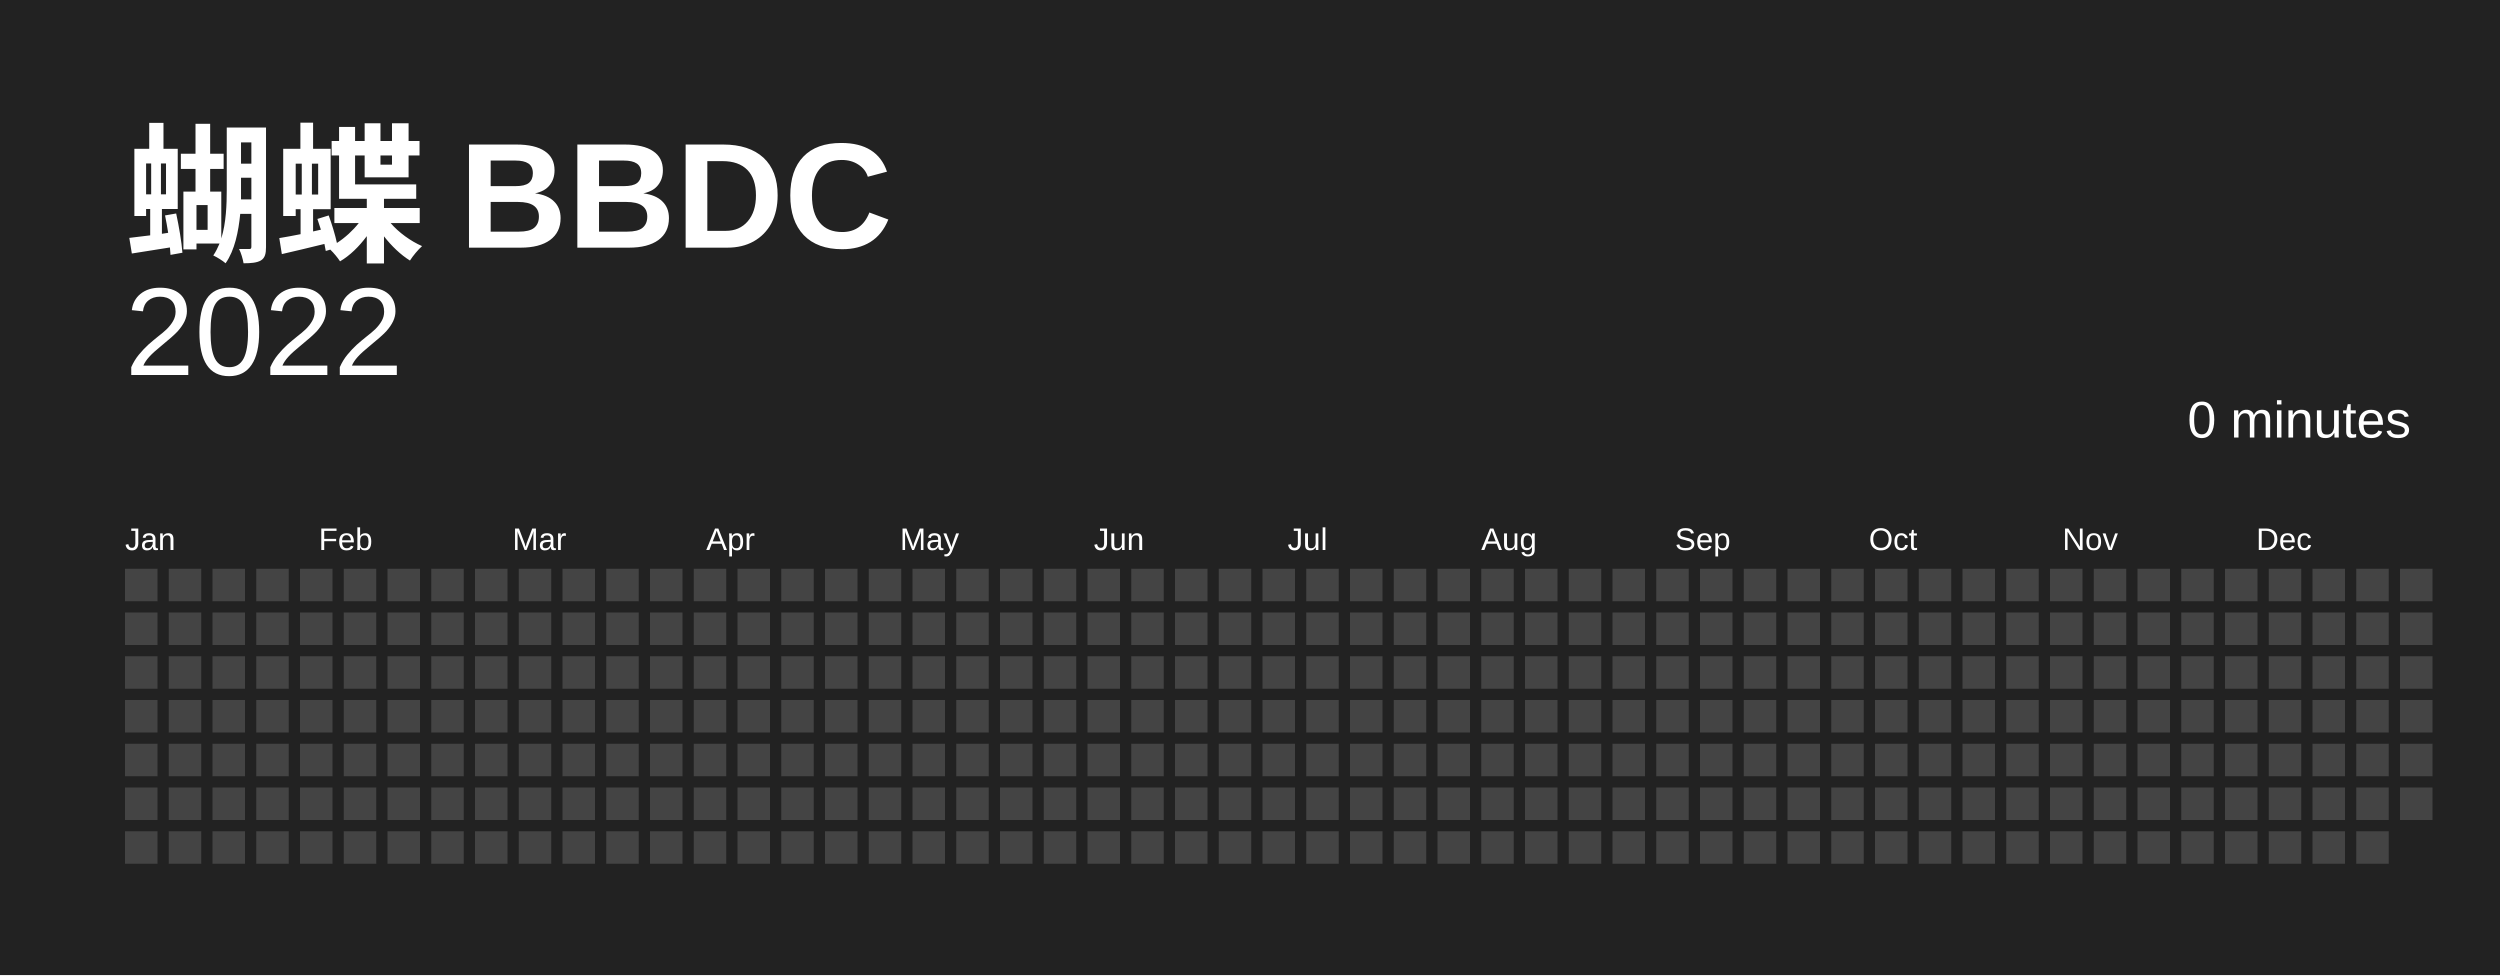
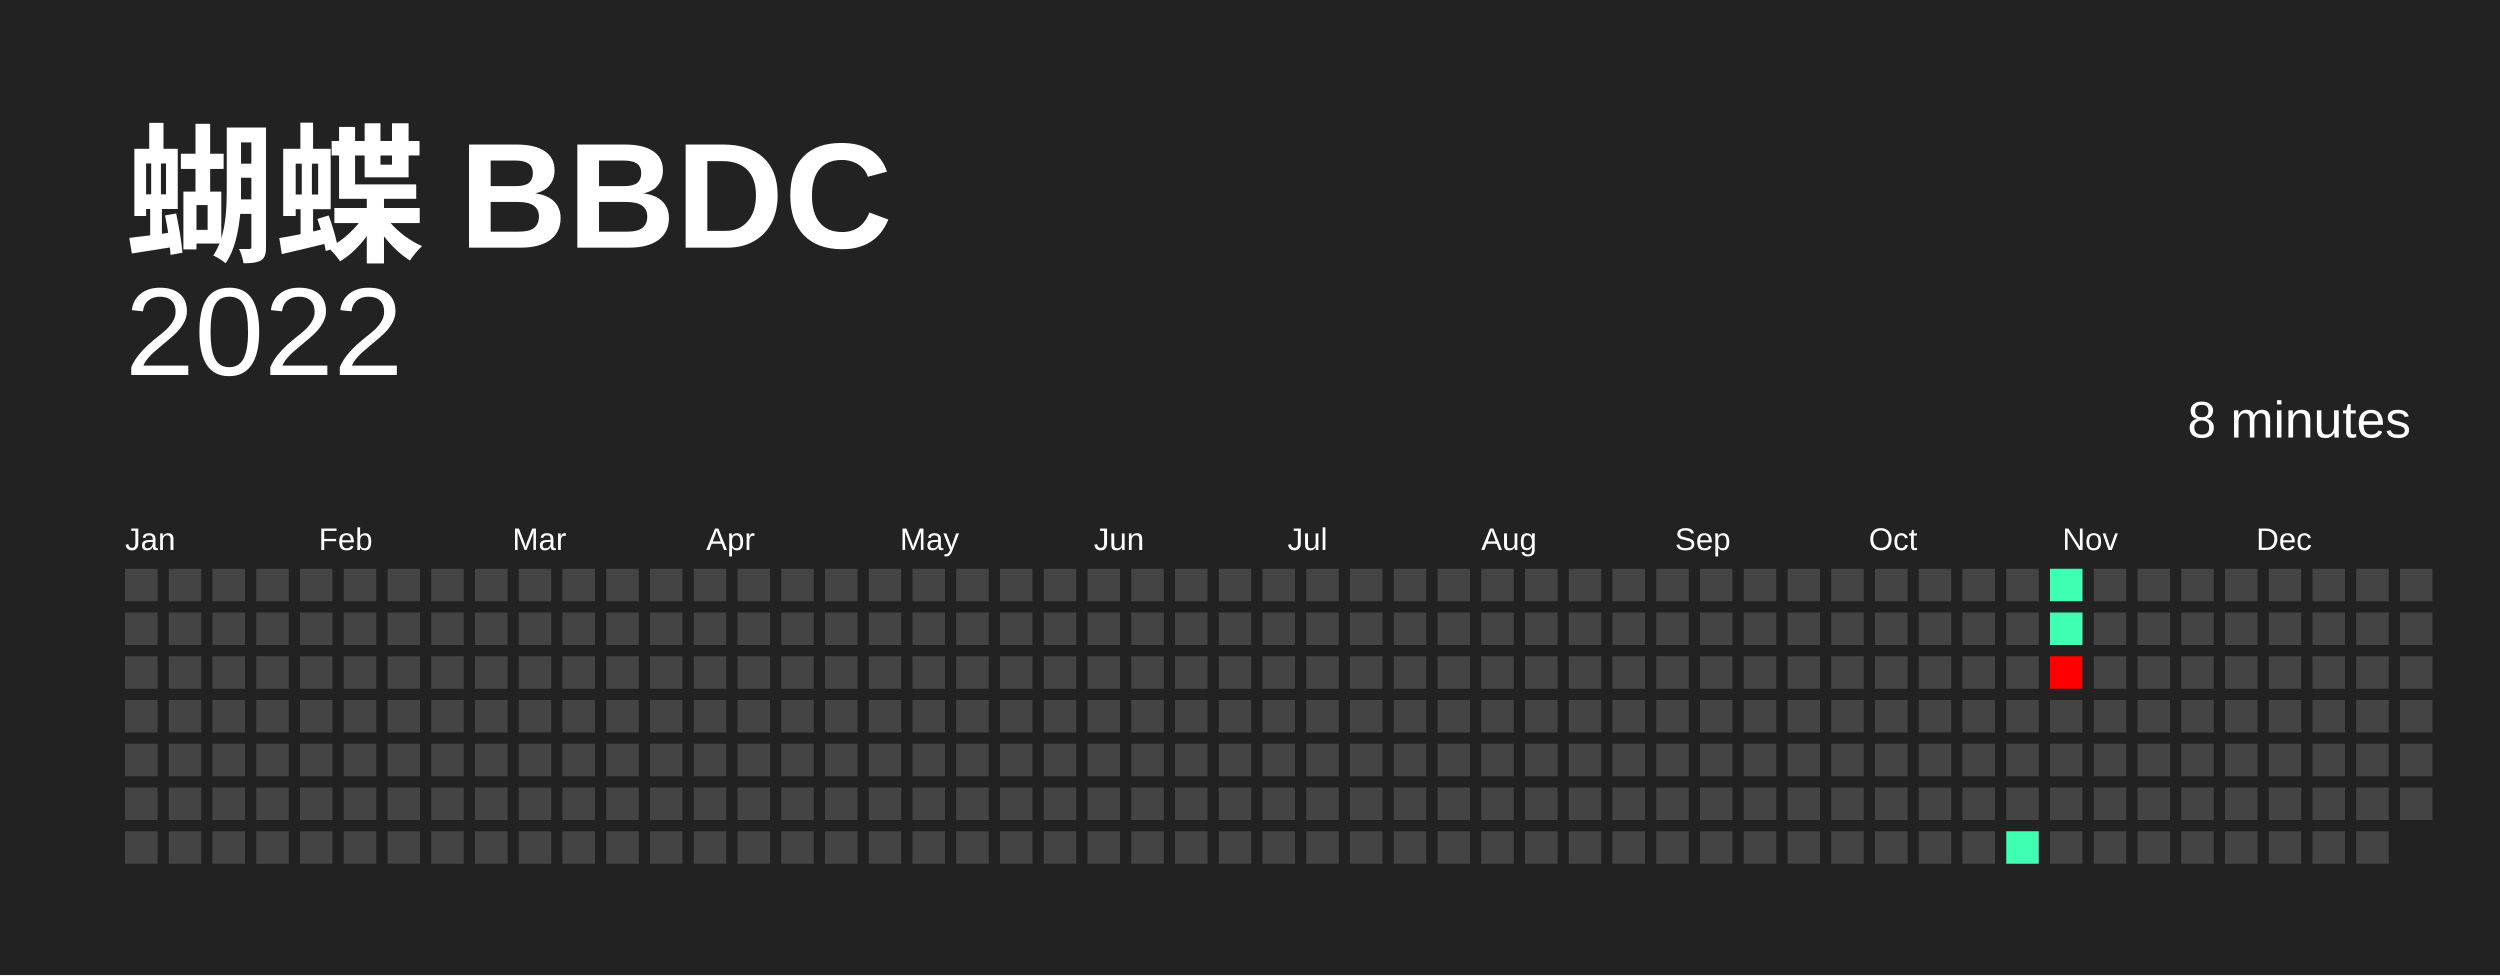
<svg xmlns="http://www.w3.org/2000/svg" baseProfile="full" height="78mm" version="1.1" viewBox="0,0,200,78" width="200mm">
  <defs />
  <rect fill="#222222" height="78" width="200" x="0" y="0" />
  <text fill="#FFFFFF" style="font-size:12px; font-family:Arial; font-weight:bold;" x="10" y="20">蝴蝶 BBDC</text>
  <text alignment-baseline="hanging" fill="#FFFFFF" style="font-size:10.0px; font-family:Arial;" x="10" y="30">2022</text>
-   <text alignment-baseline="hanging" fill="#FFFFFF" style="font-size:4.125px; font-family:Arial;" x="175" y="35">0 minutes</text>
+   <text alignment-baseline="hanging" fill="#FFFFFF" style="font-size:4.125px; font-family:Arial;" x="175" y="35">8 minutes</text>
  <text fill="#FFFFFF" style="font-size:2.5px; font-family:Arial" x="10.0" y="44">Jan</text>
  <text fill="#FFFFFF" style="font-size:2.5px; font-family:Arial" x="25.5" y="44">Feb</text>
  <text fill="#FFFFFF" style="font-size:2.5px; font-family:Arial" x="41.0" y="44">Mar</text>
  <text fill="#FFFFFF" style="font-size:2.5px; font-family:Arial" x="56.5" y="44">Apr</text>
  <text fill="#FFFFFF" style="font-size:2.5px; font-family:Arial" x="72.0" y="44">May</text>
  <text fill="#FFFFFF" style="font-size:2.5px; font-family:Arial" x="87.5" y="44">Jun</text>
  <text fill="#FFFFFF" style="font-size:2.5px; font-family:Arial" x="103.0" y="44">Jul</text>
  <text fill="#FFFFFF" style="font-size:2.5px; font-family:Arial" x="118.5" y="44">Aug</text>
  <text fill="#FFFFFF" style="font-size:2.5px; font-family:Arial" x="134.0" y="44">Sep</text>
  <text fill="#FFFFFF" style="font-size:2.5px; font-family:Arial" x="149.5" y="44">Oct</text>
  <text fill="#FFFFFF" style="font-size:2.5px; font-family:Arial" x="165.0" y="44">Nov</text>
  <text fill="#FFFFFF" style="font-size:2.5px; font-family:Arial" x="180.5" y="44">Dec</text>
  <rect fill="#444444" height="2.6" width="2.6" x="10.0" y="45.5" />
  <rect fill="#444444" height="2.6" width="2.6" x="10.0" y="49.0" />
  <rect fill="#444444" height="2.6" width="2.6" x="10.0" y="52.5" />
  <rect fill="#444444" height="2.6" width="2.6" x="10.0" y="56.0" />
  <rect fill="#444444" height="2.6" width="2.6" x="10.0" y="59.5" />
  <rect fill="#444444" height="2.6" width="2.6" x="10.0" y="63.0" />
  <rect fill="#444444" height="2.6" width="2.6" x="10.0" y="66.5" />
  <rect fill="#444444" height="2.6" width="2.6" x="13.5" y="45.5" />
  <rect fill="#444444" height="2.6" width="2.6" x="13.5" y="49.0" />
  <rect fill="#444444" height="2.6" width="2.6" x="13.5" y="52.5" />
  <rect fill="#444444" height="2.6" width="2.6" x="13.5" y="56.0" />
  <rect fill="#444444" height="2.6" width="2.6" x="13.5" y="59.5" />
  <rect fill="#444444" height="2.6" width="2.6" x="13.5" y="63.0" />
  <rect fill="#444444" height="2.6" width="2.6" x="13.5" y="66.5" />
  <rect fill="#444444" height="2.6" width="2.6" x="17.0" y="45.5" />
  <rect fill="#444444" height="2.6" width="2.6" x="17.0" y="49.0" />
  <rect fill="#444444" height="2.6" width="2.6" x="17.0" y="52.5" />
  <rect fill="#444444" height="2.6" width="2.6" x="17.0" y="56.0" />
  <rect fill="#444444" height="2.6" width="2.6" x="17.0" y="59.5" />
  <rect fill="#444444" height="2.6" width="2.6" x="17.0" y="63.0" />
  <rect fill="#444444" height="2.6" width="2.6" x="17.0" y="66.5" />
  <rect fill="#444444" height="2.6" width="2.6" x="20.5" y="45.5" />
  <rect fill="#444444" height="2.6" width="2.6" x="20.5" y="49.0" />
  <rect fill="#444444" height="2.6" width="2.6" x="20.5" y="52.5" />
  <rect fill="#444444" height="2.6" width="2.6" x="20.5" y="56.0" />
  <rect fill="#444444" height="2.6" width="2.6" x="20.5" y="59.5" />
  <rect fill="#444444" height="2.6" width="2.6" x="20.5" y="63.0" />
  <rect fill="#444444" height="2.6" width="2.6" x="20.5" y="66.5" />
  <rect fill="#444444" height="2.6" width="2.6" x="24.0" y="45.5" />
  <rect fill="#444444" height="2.6" width="2.6" x="24.0" y="49.0" />
  <rect fill="#444444" height="2.6" width="2.6" x="24.0" y="52.5" />
  <rect fill="#444444" height="2.6" width="2.6" x="24.0" y="56.0" />
  <rect fill="#444444" height="2.6" width="2.6" x="24.0" y="59.5" />
  <rect fill="#444444" height="2.6" width="2.6" x="24.0" y="63.0" />
  <rect fill="#444444" height="2.6" width="2.6" x="24.0" y="66.5" />
  <rect fill="#444444" height="2.6" width="2.6" x="27.5" y="45.5" />
  <rect fill="#444444" height="2.6" width="2.6" x="27.5" y="49.0" />
  <rect fill="#444444" height="2.6" width="2.6" x="27.5" y="52.5" />
  <rect fill="#444444" height="2.6" width="2.6" x="27.5" y="56.0" />
  <rect fill="#444444" height="2.6" width="2.6" x="27.5" y="59.5" />
  <rect fill="#444444" height="2.6" width="2.6" x="27.5" y="63.0" />
  <rect fill="#444444" height="2.6" width="2.6" x="27.5" y="66.5" />
  <rect fill="#444444" height="2.6" width="2.6" x="31.0" y="45.5" />
  <rect fill="#444444" height="2.6" width="2.6" x="31.0" y="49.0" />
  <rect fill="#444444" height="2.6" width="2.6" x="31.0" y="52.5" />
  <rect fill="#444444" height="2.6" width="2.6" x="31.0" y="56.0" />
  <rect fill="#444444" height="2.6" width="2.6" x="31.0" y="59.5" />
  <rect fill="#444444" height="2.6" width="2.6" x="31.0" y="63.0" />
  <rect fill="#444444" height="2.6" width="2.6" x="31.0" y="66.5" />
  <rect fill="#444444" height="2.6" width="2.6" x="34.5" y="45.5" />
  <rect fill="#444444" height="2.6" width="2.6" x="34.5" y="49.0" />
  <rect fill="#444444" height="2.6" width="2.6" x="34.5" y="52.5" />
  <rect fill="#444444" height="2.6" width="2.6" x="34.5" y="56.0" />
  <rect fill="#444444" height="2.6" width="2.6" x="34.5" y="59.5" />
  <rect fill="#444444" height="2.6" width="2.6" x="34.5" y="63.0" />
  <rect fill="#444444" height="2.6" width="2.6" x="34.5" y="66.5" />
  <rect fill="#444444" height="2.6" width="2.6" x="38.0" y="45.5" />
  <rect fill="#444444" height="2.6" width="2.6" x="38.0" y="49.0" />
  <rect fill="#444444" height="2.6" width="2.6" x="38.0" y="52.5" />
  <rect fill="#444444" height="2.6" width="2.6" x="38.0" y="56.0" />
  <rect fill="#444444" height="2.6" width="2.6" x="38.0" y="59.5" />
  <rect fill="#444444" height="2.6" width="2.6" x="38.0" y="63.0" />
  <rect fill="#444444" height="2.6" width="2.6" x="38.0" y="66.5" />
  <rect fill="#444444" height="2.6" width="2.6" x="41.5" y="45.5" />
  <rect fill="#444444" height="2.6" width="2.6" x="41.5" y="49.0" />
  <rect fill="#444444" height="2.6" width="2.6" x="41.5" y="52.5" />
  <rect fill="#444444" height="2.6" width="2.6" x="41.5" y="56.0" />
  <rect fill="#444444" height="2.6" width="2.6" x="41.5" y="59.5" />
  <rect fill="#444444" height="2.6" width="2.6" x="41.5" y="63.0" />
  <rect fill="#444444" height="2.6" width="2.6" x="41.5" y="66.5" />
  <rect fill="#444444" height="2.6" width="2.6" x="45.0" y="45.5" />
  <rect fill="#444444" height="2.6" width="2.6" x="45.0" y="49.0" />
  <rect fill="#444444" height="2.6" width="2.6" x="45.0" y="52.5" />
  <rect fill="#444444" height="2.6" width="2.6" x="45.0" y="56.0" />
  <rect fill="#444444" height="2.6" width="2.6" x="45.0" y="59.5" />
  <rect fill="#444444" height="2.6" width="2.6" x="45.0" y="63.0" />
  <rect fill="#444444" height="2.6" width="2.6" x="45.0" y="66.5" />
  <rect fill="#444444" height="2.6" width="2.6" x="48.5" y="45.5" />
  <rect fill="#444444" height="2.6" width="2.6" x="48.5" y="49.0" />
  <rect fill="#444444" height="2.6" width="2.6" x="48.5" y="52.5" />
  <rect fill="#444444" height="2.6" width="2.6" x="48.5" y="56.0" />
  <rect fill="#444444" height="2.6" width="2.6" x="48.5" y="59.5" />
  <rect fill="#444444" height="2.6" width="2.6" x="48.5" y="63.0" />
  <rect fill="#444444" height="2.6" width="2.6" x="48.5" y="66.5" />
  <rect fill="#444444" height="2.6" width="2.6" x="52.0" y="45.5" />
  <rect fill="#444444" height="2.6" width="2.6" x="52.0" y="49.0" />
  <rect fill="#444444" height="2.6" width="2.6" x="52.0" y="52.5" />
  <rect fill="#444444" height="2.6" width="2.6" x="52.0" y="56.0" />
  <rect fill="#444444" height="2.6" width="2.6" x="52.0" y="59.5" />
  <rect fill="#444444" height="2.6" width="2.6" x="52.0" y="63.0" />
  <rect fill="#444444" height="2.6" width="2.6" x="52.0" y="66.5" />
  <rect fill="#444444" height="2.6" width="2.6" x="55.5" y="45.5" />
  <rect fill="#444444" height="2.6" width="2.6" x="55.5" y="49.0" />
  <rect fill="#444444" height="2.6" width="2.6" x="55.5" y="52.5" />
  <rect fill="#444444" height="2.6" width="2.6" x="55.5" y="56.0" />
  <rect fill="#444444" height="2.6" width="2.6" x="55.5" y="59.5" />
  <rect fill="#444444" height="2.6" width="2.6" x="55.5" y="63.0" />
  <rect fill="#444444" height="2.6" width="2.6" x="55.5" y="66.5" />
  <rect fill="#444444" height="2.6" width="2.6" x="59.0" y="45.5" />
  <rect fill="#444444" height="2.6" width="2.6" x="59.0" y="49.0" />
  <rect fill="#444444" height="2.6" width="2.6" x="59.0" y="52.5" />
  <rect fill="#444444" height="2.6" width="2.6" x="59.0" y="56.0" />
  <rect fill="#444444" height="2.6" width="2.6" x="59.0" y="59.5" />
  <rect fill="#444444" height="2.6" width="2.6" x="59.0" y="63.0" />
  <rect fill="#444444" height="2.6" width="2.6" x="59.0" y="66.5" />
  <rect fill="#444444" height="2.6" width="2.6" x="62.5" y="45.5" />
  <rect fill="#444444" height="2.6" width="2.6" x="62.5" y="49.0" />
  <rect fill="#444444" height="2.6" width="2.6" x="62.5" y="52.5" />
  <rect fill="#444444" height="2.6" width="2.6" x="62.5" y="56.0" />
  <rect fill="#444444" height="2.6" width="2.6" x="62.5" y="59.5" />
  <rect fill="#444444" height="2.6" width="2.6" x="62.5" y="63.0" />
  <rect fill="#444444" height="2.6" width="2.6" x="62.5" y="66.5" />
  <rect fill="#444444" height="2.6" width="2.6" x="66.0" y="45.5" />
  <rect fill="#444444" height="2.6" width="2.6" x="66.0" y="49.0" />
  <rect fill="#444444" height="2.6" width="2.6" x="66.0" y="52.5" />
  <rect fill="#444444" height="2.6" width="2.6" x="66.0" y="56.0" />
  <rect fill="#444444" height="2.6" width="2.6" x="66.0" y="59.5" />
  <rect fill="#444444" height="2.6" width="2.6" x="66.0" y="63.0" />
  <rect fill="#444444" height="2.6" width="2.6" x="66.0" y="66.5" />
  <rect fill="#444444" height="2.6" width="2.6" x="69.5" y="45.5" />
  <rect fill="#444444" height="2.6" width="2.6" x="69.5" y="49.0" />
  <rect fill="#444444" height="2.6" width="2.6" x="69.5" y="52.5" />
  <rect fill="#444444" height="2.6" width="2.6" x="69.5" y="56.0" />
  <rect fill="#444444" height="2.6" width="2.6" x="69.5" y="59.5" />
  <rect fill="#444444" height="2.6" width="2.6" x="69.5" y="63.0" />
  <rect fill="#444444" height="2.6" width="2.6" x="69.5" y="66.5" />
  <rect fill="#444444" height="2.6" width="2.6" x="73.0" y="45.5" />
  <rect fill="#444444" height="2.6" width="2.6" x="73.0" y="49.0" />
  <rect fill="#444444" height="2.6" width="2.6" x="73.0" y="52.5" />
  <rect fill="#444444" height="2.6" width="2.6" x="73.0" y="56.0" />
  <rect fill="#444444" height="2.6" width="2.6" x="73.0" y="59.5" />
  <rect fill="#444444" height="2.6" width="2.6" x="73.0" y="63.0" />
  <rect fill="#444444" height="2.6" width="2.6" x="73.0" y="66.5" />
  <rect fill="#444444" height="2.6" width="2.6" x="76.5" y="45.5" />
  <rect fill="#444444" height="2.6" width="2.6" x="76.5" y="49.0" />
  <rect fill="#444444" height="2.6" width="2.6" x="76.5" y="52.5" />
  <rect fill="#444444" height="2.6" width="2.6" x="76.5" y="56.0" />
  <rect fill="#444444" height="2.6" width="2.6" x="76.5" y="59.5" />
  <rect fill="#444444" height="2.6" width="2.6" x="76.5" y="63.0" />
  <rect fill="#444444" height="2.6" width="2.6" x="76.5" y="66.5" />
  <rect fill="#444444" height="2.6" width="2.6" x="80.0" y="45.5" />
  <rect fill="#444444" height="2.6" width="2.6" x="80.0" y="49.0" />
  <rect fill="#444444" height="2.6" width="2.6" x="80.0" y="52.5" />
  <rect fill="#444444" height="2.6" width="2.6" x="80.0" y="56.0" />
  <rect fill="#444444" height="2.6" width="2.6" x="80.0" y="59.5" />
  <rect fill="#444444" height="2.6" width="2.6" x="80.0" y="63.0" />
  <rect fill="#444444" height="2.6" width="2.6" x="80.0" y="66.5" />
  <rect fill="#444444" height="2.6" width="2.6" x="83.5" y="45.5" />
  <rect fill="#444444" height="2.6" width="2.6" x="83.5" y="49.0" />
  <rect fill="#444444" height="2.6" width="2.6" x="83.5" y="52.5" />
  <rect fill="#444444" height="2.6" width="2.6" x="83.5" y="56.0" />
  <rect fill="#444444" height="2.6" width="2.6" x="83.5" y="59.5" />
  <rect fill="#444444" height="2.6" width="2.6" x="83.5" y="63.0" />
  <rect fill="#444444" height="2.6" width="2.6" x="83.5" y="66.5" />
  <rect fill="#444444" height="2.6" width="2.6" x="87.0" y="45.5" />
  <rect fill="#444444" height="2.6" width="2.6" x="87.0" y="49.0" />
  <rect fill="#444444" height="2.6" width="2.6" x="87.0" y="52.5" />
  <rect fill="#444444" height="2.6" width="2.6" x="87.0" y="56.0" />
  <rect fill="#444444" height="2.6" width="2.6" x="87.0" y="59.5" />
  <rect fill="#444444" height="2.6" width="2.6" x="87.0" y="63.0" />
  <rect fill="#444444" height="2.6" width="2.6" x="87.0" y="66.5" />
  <rect fill="#444444" height="2.6" width="2.6" x="90.5" y="45.5" />
  <rect fill="#444444" height="2.6" width="2.6" x="90.5" y="49.0" />
  <rect fill="#444444" height="2.6" width="2.6" x="90.5" y="52.5" />
  <rect fill="#444444" height="2.6" width="2.6" x="90.5" y="56.0" />
  <rect fill="#444444" height="2.6" width="2.6" x="90.5" y="59.5" />
  <rect fill="#444444" height="2.6" width="2.6" x="90.5" y="63.0" />
  <rect fill="#444444" height="2.6" width="2.6" x="90.5" y="66.5" />
  <rect fill="#444444" height="2.6" width="2.6" x="94.0" y="45.5" />
  <rect fill="#444444" height="2.6" width="2.6" x="94.0" y="49.0" />
  <rect fill="#444444" height="2.6" width="2.6" x="94.0" y="52.5" />
  <rect fill="#444444" height="2.6" width="2.6" x="94.0" y="56.0" />
  <rect fill="#444444" height="2.6" width="2.6" x="94.0" y="59.5" />
  <rect fill="#444444" height="2.6" width="2.6" x="94.0" y="63.0" />
  <rect fill="#444444" height="2.6" width="2.6" x="94.0" y="66.5" />
  <rect fill="#444444" height="2.6" width="2.6" x="97.5" y="45.5" />
  <rect fill="#444444" height="2.6" width="2.6" x="97.5" y="49.0" />
  <rect fill="#444444" height="2.6" width="2.6" x="97.5" y="52.5" />
  <rect fill="#444444" height="2.6" width="2.6" x="97.5" y="56.0" />
  <rect fill="#444444" height="2.6" width="2.6" x="97.5" y="59.5" />
  <rect fill="#444444" height="2.6" width="2.6" x="97.5" y="63.0" />
  <rect fill="#444444" height="2.6" width="2.6" x="97.5" y="66.5" />
  <rect fill="#444444" height="2.6" width="2.6" x="101.0" y="45.5" />
  <rect fill="#444444" height="2.6" width="2.6" x="101.0" y="49.0" />
  <rect fill="#444444" height="2.6" width="2.6" x="101.0" y="52.5" />
  <rect fill="#444444" height="2.6" width="2.6" x="101.0" y="56.0" />
  <rect fill="#444444" height="2.6" width="2.6" x="101.0" y="59.5" />
  <rect fill="#444444" height="2.6" width="2.6" x="101.0" y="63.0" />
  <rect fill="#444444" height="2.6" width="2.6" x="101.0" y="66.5" />
  <rect fill="#444444" height="2.6" width="2.6" x="104.5" y="45.5" />
  <rect fill="#444444" height="2.6" width="2.6" x="104.5" y="49.0" />
  <rect fill="#444444" height="2.6" width="2.6" x="104.5" y="52.5" />
  <rect fill="#444444" height="2.6" width="2.6" x="104.5" y="56.0" />
  <rect fill="#444444" height="2.6" width="2.6" x="104.5" y="59.5" />
  <rect fill="#444444" height="2.6" width="2.6" x="104.5" y="63.0" />
  <rect fill="#444444" height="2.6" width="2.6" x="104.5" y="66.5" />
  <rect fill="#444444" height="2.6" width="2.6" x="108.0" y="45.5" />
  <rect fill="#444444" height="2.6" width="2.6" x="108.0" y="49.0" />
  <rect fill="#444444" height="2.6" width="2.6" x="108.0" y="52.5" />
  <rect fill="#444444" height="2.6" width="2.6" x="108.0" y="56.0" />
  <rect fill="#444444" height="2.6" width="2.6" x="108.0" y="59.5" />
  <rect fill="#444444" height="2.6" width="2.6" x="108.0" y="63.0" />
  <rect fill="#444444" height="2.6" width="2.6" x="108.0" y="66.5" />
  <rect fill="#444444" height="2.6" width="2.6" x="111.5" y="45.5" />
  <rect fill="#444444" height="2.6" width="2.6" x="111.5" y="49.0" />
  <rect fill="#444444" height="2.6" width="2.6" x="111.5" y="52.5" />
  <rect fill="#444444" height="2.6" width="2.6" x="111.5" y="56.0" />
  <rect fill="#444444" height="2.6" width="2.6" x="111.5" y="59.5" />
  <rect fill="#444444" height="2.6" width="2.6" x="111.5" y="63.0" />
  <rect fill="#444444" height="2.6" width="2.6" x="111.5" y="66.5" />
  <rect fill="#444444" height="2.6" width="2.6" x="115.0" y="45.5" />
  <rect fill="#444444" height="2.6" width="2.6" x="115.0" y="49.0" />
  <rect fill="#444444" height="2.6" width="2.6" x="115.0" y="52.5" />
  <rect fill="#444444" height="2.6" width="2.6" x="115.0" y="56.0" />
  <rect fill="#444444" height="2.6" width="2.6" x="115.0" y="59.5" />
  <rect fill="#444444" height="2.6" width="2.6" x="115.0" y="63.0" />
  <rect fill="#444444" height="2.6" width="2.6" x="115.0" y="66.5" />
  <rect fill="#444444" height="2.6" width="2.6" x="118.5" y="45.5" />
  <rect fill="#444444" height="2.6" width="2.6" x="118.5" y="49.0" />
  <rect fill="#444444" height="2.6" width="2.6" x="118.5" y="52.5" />
  <rect fill="#444444" height="2.6" width="2.6" x="118.5" y="56.0" />
  <rect fill="#444444" height="2.6" width="2.6" x="118.5" y="59.5" />
  <rect fill="#444444" height="2.6" width="2.6" x="118.5" y="63.0" />
  <rect fill="#444444" height="2.6" width="2.6" x="118.5" y="66.5" />
  <rect fill="#444444" height="2.6" width="2.6" x="122.0" y="45.5" />
  <rect fill="#444444" height="2.6" width="2.6" x="122.0" y="49.0" />
  <rect fill="#444444" height="2.6" width="2.6" x="122.0" y="52.5" />
  <rect fill="#444444" height="2.6" width="2.6" x="122.0" y="56.0" />
  <rect fill="#444444" height="2.6" width="2.6" x="122.0" y="59.5" />
  <rect fill="#444444" height="2.6" width="2.6" x="122.0" y="63.0" />
  <rect fill="#444444" height="2.6" width="2.6" x="122.0" y="66.5" />
  <rect fill="#444444" height="2.6" width="2.6" x="125.5" y="45.5" />
  <rect fill="#444444" height="2.6" width="2.6" x="125.5" y="49.0" />
  <rect fill="#444444" height="2.6" width="2.6" x="125.5" y="52.5" />
  <rect fill="#444444" height="2.6" width="2.6" x="125.5" y="56.0" />
  <rect fill="#444444" height="2.6" width="2.6" x="125.5" y="59.5" />
  <rect fill="#444444" height="2.6" width="2.6" x="125.5" y="63.0" />
  <rect fill="#444444" height="2.6" width="2.6" x="125.5" y="66.5" />
  <rect fill="#444444" height="2.6" width="2.6" x="129.0" y="45.5" />
  <rect fill="#444444" height="2.6" width="2.6" x="129.0" y="49.0" />
  <rect fill="#444444" height="2.6" width="2.6" x="129.0" y="52.5" />
  <rect fill="#444444" height="2.6" width="2.6" x="129.0" y="56.0" />
  <rect fill="#444444" height="2.6" width="2.6" x="129.0" y="59.5" />
  <rect fill="#444444" height="2.6" width="2.6" x="129.0" y="63.0" />
  <rect fill="#444444" height="2.6" width="2.6" x="129.0" y="66.5" />
  <rect fill="#444444" height="2.6" width="2.6" x="132.5" y="45.5" />
  <rect fill="#444444" height="2.6" width="2.6" x="132.5" y="49.0" />
  <rect fill="#444444" height="2.6" width="2.6" x="132.5" y="52.5" />
  <rect fill="#444444" height="2.6" width="2.6" x="132.5" y="56.0" />
  <rect fill="#444444" height="2.6" width="2.6" x="132.5" y="59.5" />
  <rect fill="#444444" height="2.6" width="2.6" x="132.5" y="63.0" />
  <rect fill="#444444" height="2.6" width="2.6" x="132.5" y="66.5" />
  <rect fill="#444444" height="2.6" width="2.6" x="136.0" y="45.5" />
  <rect fill="#444444" height="2.6" width="2.6" x="136.0" y="49.0" />
  <rect fill="#444444" height="2.6" width="2.6" x="136.0" y="52.5" />
  <rect fill="#444444" height="2.6" width="2.6" x="136.0" y="56.0" />
  <rect fill="#444444" height="2.6" width="2.6" x="136.0" y="59.5" />
  <rect fill="#444444" height="2.6" width="2.6" x="136.0" y="63.0" />
  <rect fill="#444444" height="2.6" width="2.6" x="136.0" y="66.5" />
  <rect fill="#444444" height="2.6" width="2.6" x="139.5" y="45.5" />
  <rect fill="#444444" height="2.6" width="2.6" x="139.5" y="49.0" />
  <rect fill="#444444" height="2.6" width="2.6" x="139.5" y="52.5" />
  <rect fill="#444444" height="2.6" width="2.6" x="139.5" y="56.0" />
  <rect fill="#444444" height="2.6" width="2.6" x="139.5" y="59.5" />
  <rect fill="#444444" height="2.6" width="2.6" x="139.5" y="63.0" />
  <rect fill="#444444" height="2.6" width="2.6" x="139.5" y="66.5" />
  <rect fill="#444444" height="2.6" width="2.6" x="143.0" y="45.5" />
  <rect fill="#444444" height="2.6" width="2.6" x="143.0" y="49.0" />
  <rect fill="#444444" height="2.6" width="2.6" x="143.0" y="52.5" />
  <rect fill="#444444" height="2.6" width="2.6" x="143.0" y="56.0" />
  <rect fill="#444444" height="2.6" width="2.6" x="143.0" y="59.5" />
  <rect fill="#444444" height="2.6" width="2.6" x="143.0" y="63.0" />
  <rect fill="#444444" height="2.6" width="2.6" x="143.0" y="66.5" />
  <rect fill="#444444" height="2.6" width="2.6" x="146.5" y="45.5" />
  <rect fill="#444444" height="2.6" width="2.6" x="146.5" y="49.0" />
  <rect fill="#444444" height="2.6" width="2.6" x="146.5" y="52.5" />
  <rect fill="#444444" height="2.6" width="2.6" x="146.5" y="56.0" />
  <rect fill="#444444" height="2.6" width="2.6" x="146.5" y="59.5" />
  <rect fill="#444444" height="2.6" width="2.6" x="146.5" y="63.0" />
  <rect fill="#444444" height="2.6" width="2.6" x="146.5" y="66.5" />
  <rect fill="#444444" height="2.6" width="2.6" x="150.0" y="45.5" />
  <rect fill="#444444" height="2.6" width="2.6" x="150.0" y="49.0" />
  <rect fill="#444444" height="2.6" width="2.6" x="150.0" y="52.5" />
  <rect fill="#444444" height="2.6" width="2.6" x="150.0" y="56.0" />
  <rect fill="#444444" height="2.6" width="2.6" x="150.0" y="59.5" />
  <rect fill="#444444" height="2.6" width="2.6" x="150.0" y="63.0" />
  <rect fill="#444444" height="2.6" width="2.6" x="150.0" y="66.5" />
  <rect fill="#444444" height="2.6" width="2.6" x="153.5" y="45.5" />
  <rect fill="#444444" height="2.6" width="2.6" x="153.5" y="49.0" />
  <rect fill="#444444" height="2.6" width="2.6" x="153.5" y="52.5" />
  <rect fill="#444444" height="2.6" width="2.6" x="153.5" y="56.0" />
  <rect fill="#444444" height="2.6" width="2.6" x="153.5" y="59.5" />
  <rect fill="#444444" height="2.6" width="2.6" x="153.5" y="63.0" />
  <rect fill="#444444" height="2.6" width="2.6" x="153.5" y="66.5" />
  <rect fill="#444444" height="2.6" width="2.6" x="157.0" y="45.5" />
  <rect fill="#444444" height="2.6" width="2.6" x="157.0" y="49.0" />
  <rect fill="#444444" height="2.6" width="2.6" x="157.0" y="52.5" />
  <rect fill="#444444" height="2.6" width="2.6" x="157.0" y="56.0" />
  <rect fill="#444444" height="2.6" width="2.6" x="157.0" y="59.5" />
  <rect fill="#444444" height="2.6" width="2.6" x="157.0" y="63.0" />
  <rect fill="#444444" height="2.6" width="2.6" x="157.0" y="66.5" />
  <rect fill="#444444" height="2.6" width="2.6" x="160.5" y="45.5" />
  <rect fill="#444444" height="2.6" width="2.6" x="160.5" y="49.0" />
  <rect fill="#444444" height="2.6" width="2.6" x="160.5" y="52.5" />
  <rect fill="#444444" height="2.6" width="2.6" x="160.5" y="56.0" />
  <rect fill="#444444" height="2.6" width="2.6" x="160.5" y="59.5" />
  <rect fill="#444444" height="2.6" width="2.6" x="160.5" y="63.0" />
-   <rect fill="#444444" height="2.6" width="2.6" x="160.5" y="66.5" />
-   <rect fill="#444444" height="2.6" width="2.6" x="164.0" y="45.5" />
-   <rect fill="#444444" height="2.6" width="2.6" x="164.0" y="49.0" />
-   <rect fill="#444444" height="2.6" width="2.6" x="164.0" y="52.5" />
+   <rect fill="#3effb2" height="2.6" width="2.6" x="160.5" y="66.5" />
+   <rect fill="#3effb2" height="2.6" width="2.6" x="164.0" y="45.5" />
+   <rect fill="#3effb2" height="2.6" width="2.6" x="164.0" y="49.0" />
+   <rect fill="red" height="2.6" width="2.6" x="164.0" y="52.5" />
  <rect fill="#444444" height="2.6" width="2.6" x="164.0" y="56.0" />
  <rect fill="#444444" height="2.6" width="2.6" x="164.0" y="59.5" />
  <rect fill="#444444" height="2.6" width="2.6" x="164.0" y="63.0" />
  <rect fill="#444444" height="2.6" width="2.6" x="164.0" y="66.5" />
  <rect fill="#444444" height="2.6" width="2.6" x="167.5" y="45.5" />
  <rect fill="#444444" height="2.6" width="2.6" x="167.5" y="49.0" />
  <rect fill="#444444" height="2.6" width="2.6" x="167.5" y="52.5" />
  <rect fill="#444444" height="2.6" width="2.6" x="167.5" y="56.0" />
  <rect fill="#444444" height="2.6" width="2.6" x="167.5" y="59.5" />
  <rect fill="#444444" height="2.6" width="2.6" x="167.5" y="63.0" />
  <rect fill="#444444" height="2.6" width="2.6" x="167.5" y="66.5" />
  <rect fill="#444444" height="2.6" width="2.6" x="171.0" y="45.5" />
  <rect fill="#444444" height="2.6" width="2.6" x="171.0" y="49.0" />
  <rect fill="#444444" height="2.6" width="2.6" x="171.0" y="52.5" />
  <rect fill="#444444" height="2.6" width="2.6" x="171.0" y="56.0" />
  <rect fill="#444444" height="2.6" width="2.6" x="171.0" y="59.5" />
  <rect fill="#444444" height="2.6" width="2.6" x="171.0" y="63.0" />
  <rect fill="#444444" height="2.6" width="2.6" x="171.0" y="66.5" />
  <rect fill="#444444" height="2.6" width="2.6" x="174.5" y="45.5" />
  <rect fill="#444444" height="2.6" width="2.6" x="174.5" y="49.0" />
  <rect fill="#444444" height="2.6" width="2.6" x="174.5" y="52.5" />
  <rect fill="#444444" height="2.6" width="2.6" x="174.5" y="56.0" />
  <rect fill="#444444" height="2.6" width="2.6" x="174.5" y="59.5" />
  <rect fill="#444444" height="2.6" width="2.6" x="174.5" y="63.0" />
  <rect fill="#444444" height="2.6" width="2.6" x="174.5" y="66.5" />
  <rect fill="#444444" height="2.6" width="2.6" x="178.0" y="45.5" />
  <rect fill="#444444" height="2.6" width="2.6" x="178.0" y="49.0" />
  <rect fill="#444444" height="2.6" width="2.6" x="178.0" y="52.5" />
  <rect fill="#444444" height="2.6" width="2.6" x="178.0" y="56.0" />
  <rect fill="#444444" height="2.6" width="2.6" x="178.0" y="59.5" />
  <rect fill="#444444" height="2.6" width="2.6" x="178.0" y="63.0" />
  <rect fill="#444444" height="2.6" width="2.6" x="178.0" y="66.5" />
  <rect fill="#444444" height="2.6" width="2.6" x="181.5" y="45.5" />
  <rect fill="#444444" height="2.6" width="2.6" x="181.5" y="49.0" />
  <rect fill="#444444" height="2.6" width="2.6" x="181.5" y="52.5" />
  <rect fill="#444444" height="2.6" width="2.6" x="181.5" y="56.0" />
  <rect fill="#444444" height="2.6" width="2.6" x="181.5" y="59.5" />
  <rect fill="#444444" height="2.6" width="2.6" x="181.5" y="63.0" />
  <rect fill="#444444" height="2.6" width="2.6" x="181.5" y="66.5" />
  <rect fill="#444444" height="2.6" width="2.6" x="185.0" y="45.5" />
  <rect fill="#444444" height="2.6" width="2.6" x="185.0" y="49.0" />
  <rect fill="#444444" height="2.6" width="2.6" x="185.0" y="52.5" />
  <rect fill="#444444" height="2.6" width="2.6" x="185.0" y="56.0" />
  <rect fill="#444444" height="2.6" width="2.6" x="185.0" y="59.5" />
  <rect fill="#444444" height="2.6" width="2.6" x="185.0" y="63.0" />
  <rect fill="#444444" height="2.6" width="2.6" x="185.0" y="66.5" />
  <rect fill="#444444" height="2.6" width="2.6" x="188.5" y="45.5" />
  <rect fill="#444444" height="2.6" width="2.6" x="188.5" y="49.0" />
  <rect fill="#444444" height="2.6" width="2.6" x="188.5" y="52.5" />
  <rect fill="#444444" height="2.6" width="2.6" x="188.5" y="56.0" />
  <rect fill="#444444" height="2.6" width="2.6" x="188.5" y="59.5" />
  <rect fill="#444444" height="2.6" width="2.6" x="188.5" y="63.0" />
  <rect fill="#444444" height="2.6" width="2.6" x="188.5" y="66.5" />
  <rect fill="#444444" height="2.6" width="2.6" x="192.0" y="45.5" />
  <rect fill="#444444" height="2.6" width="2.6" x="192.0" y="49.0" />
  <rect fill="#444444" height="2.6" width="2.6" x="192.0" y="52.5" />
  <rect fill="#444444" height="2.6" width="2.6" x="192.0" y="56.0" />
  <rect fill="#444444" height="2.6" width="2.6" x="192.0" y="59.5" />
  <rect fill="#444444" height="2.6" width="2.6" x="192.0" y="63.0" />
</svg>
